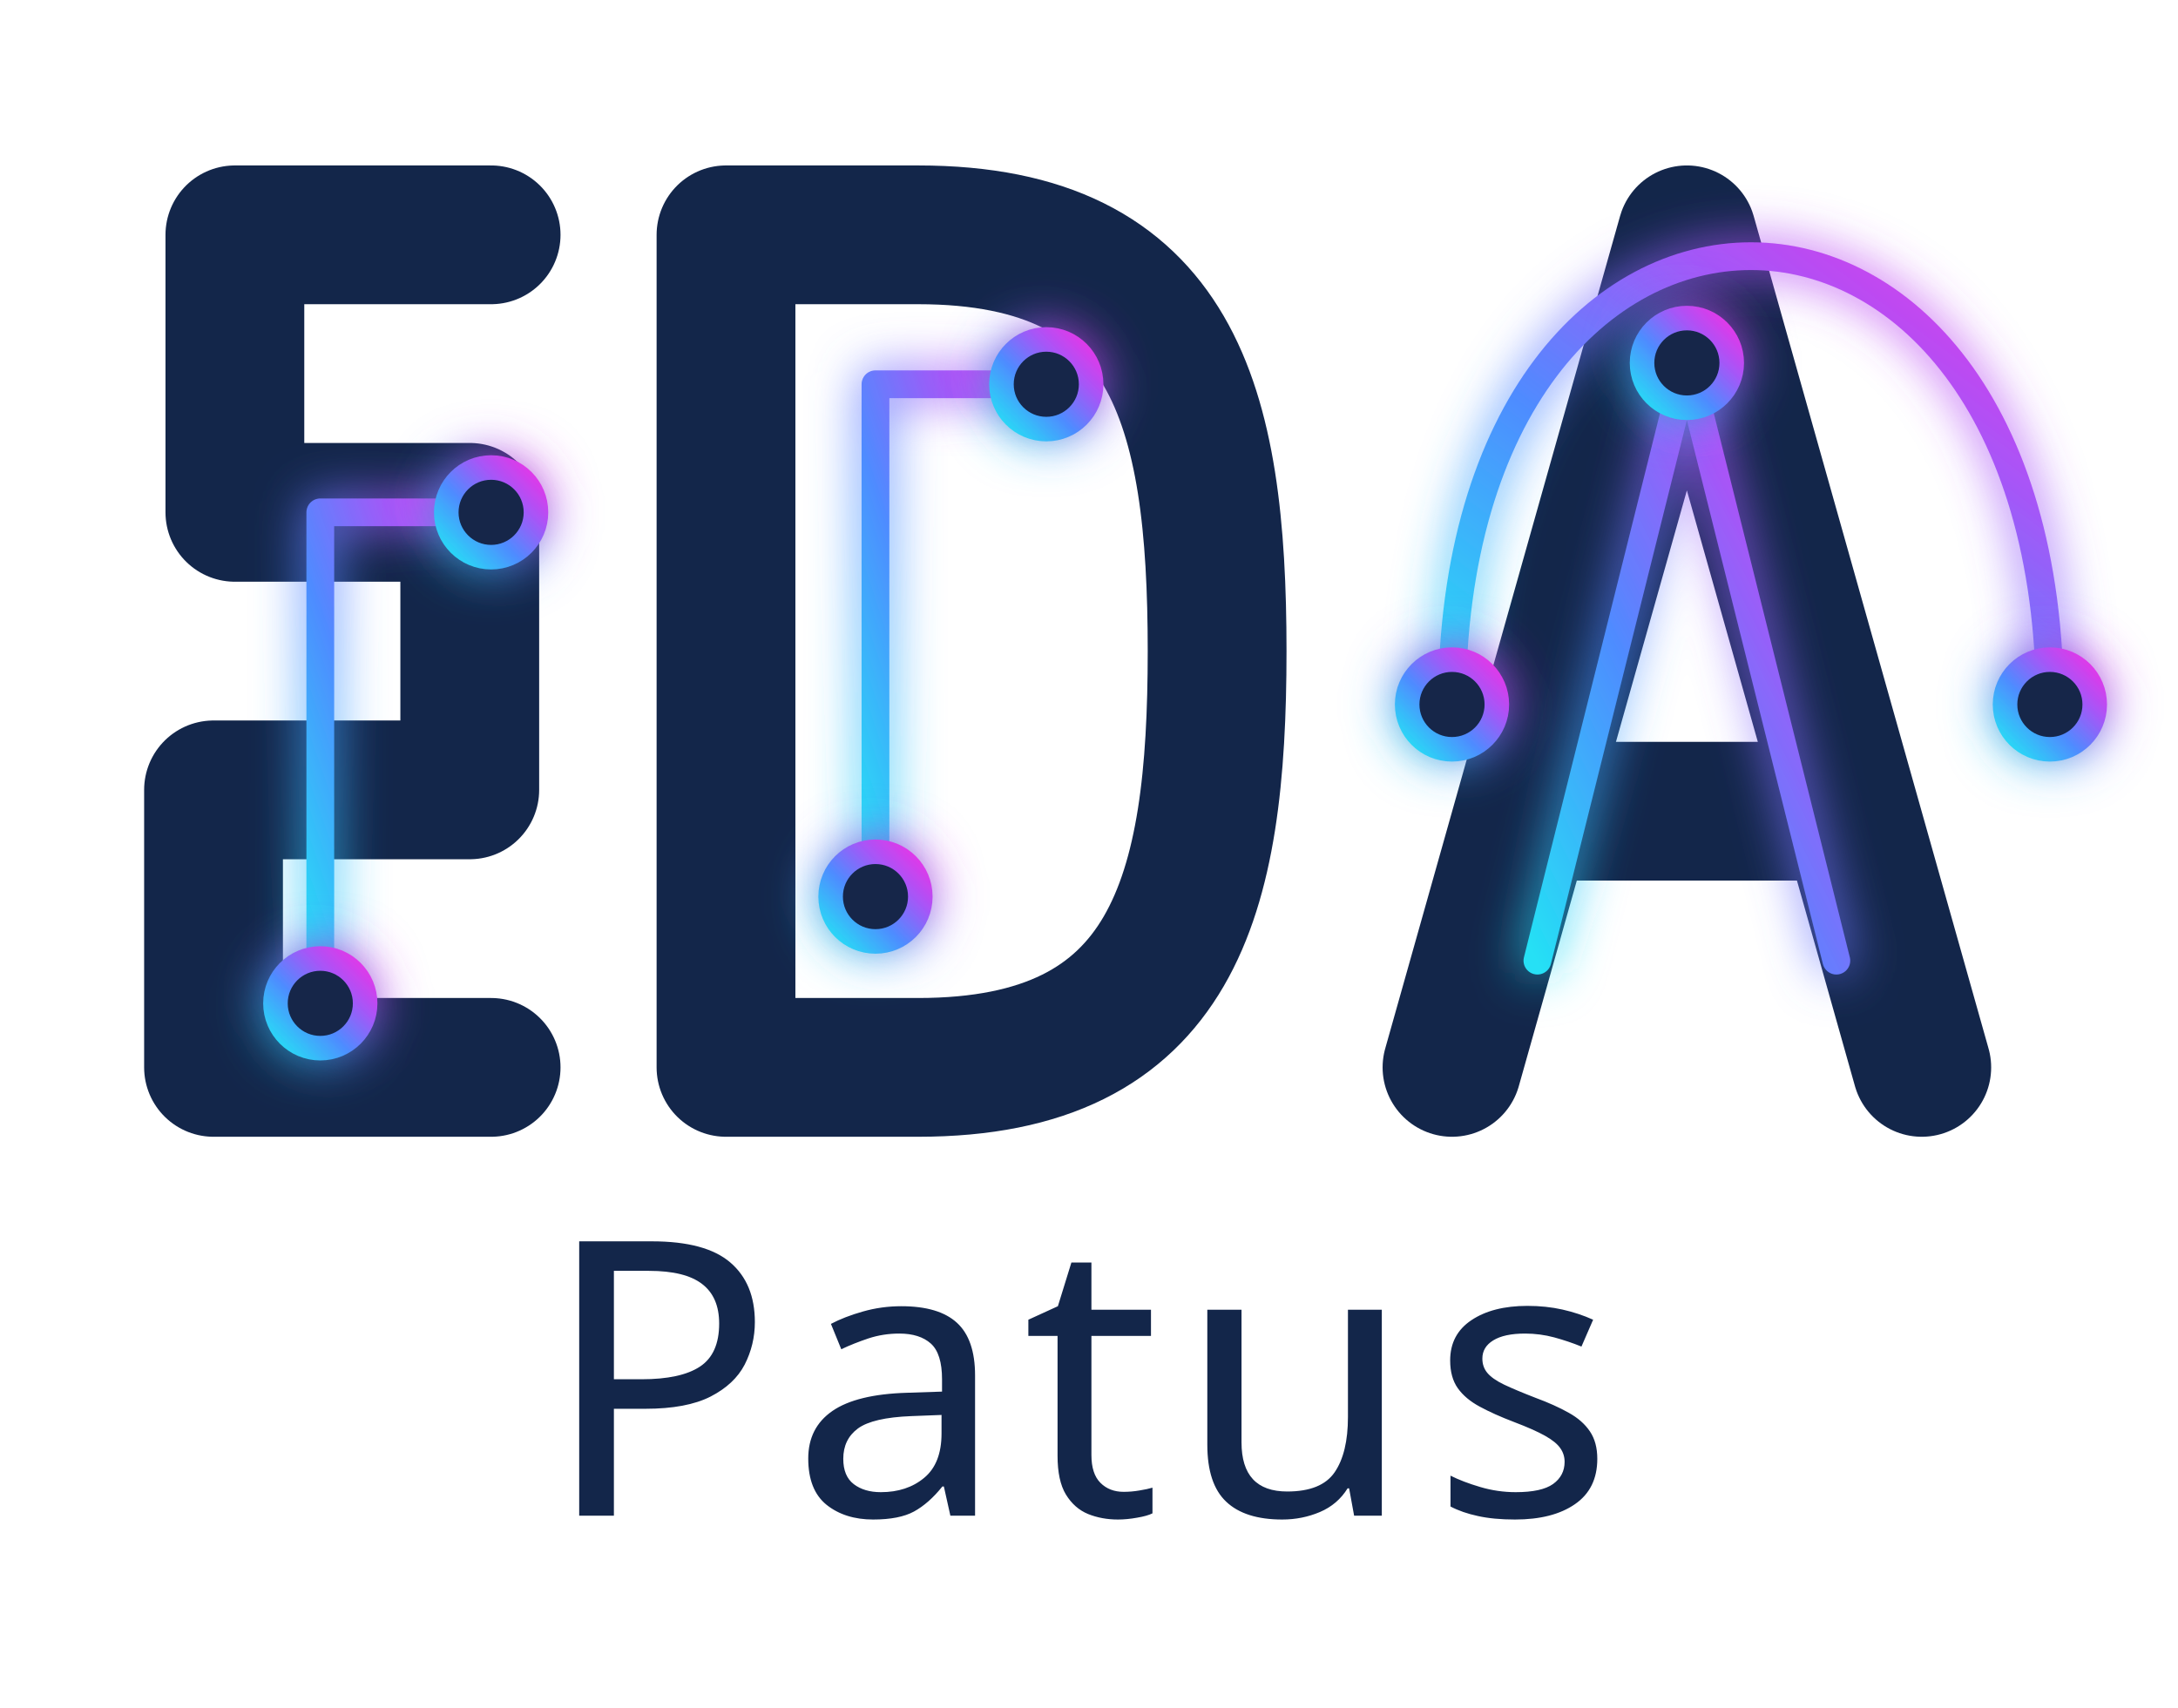
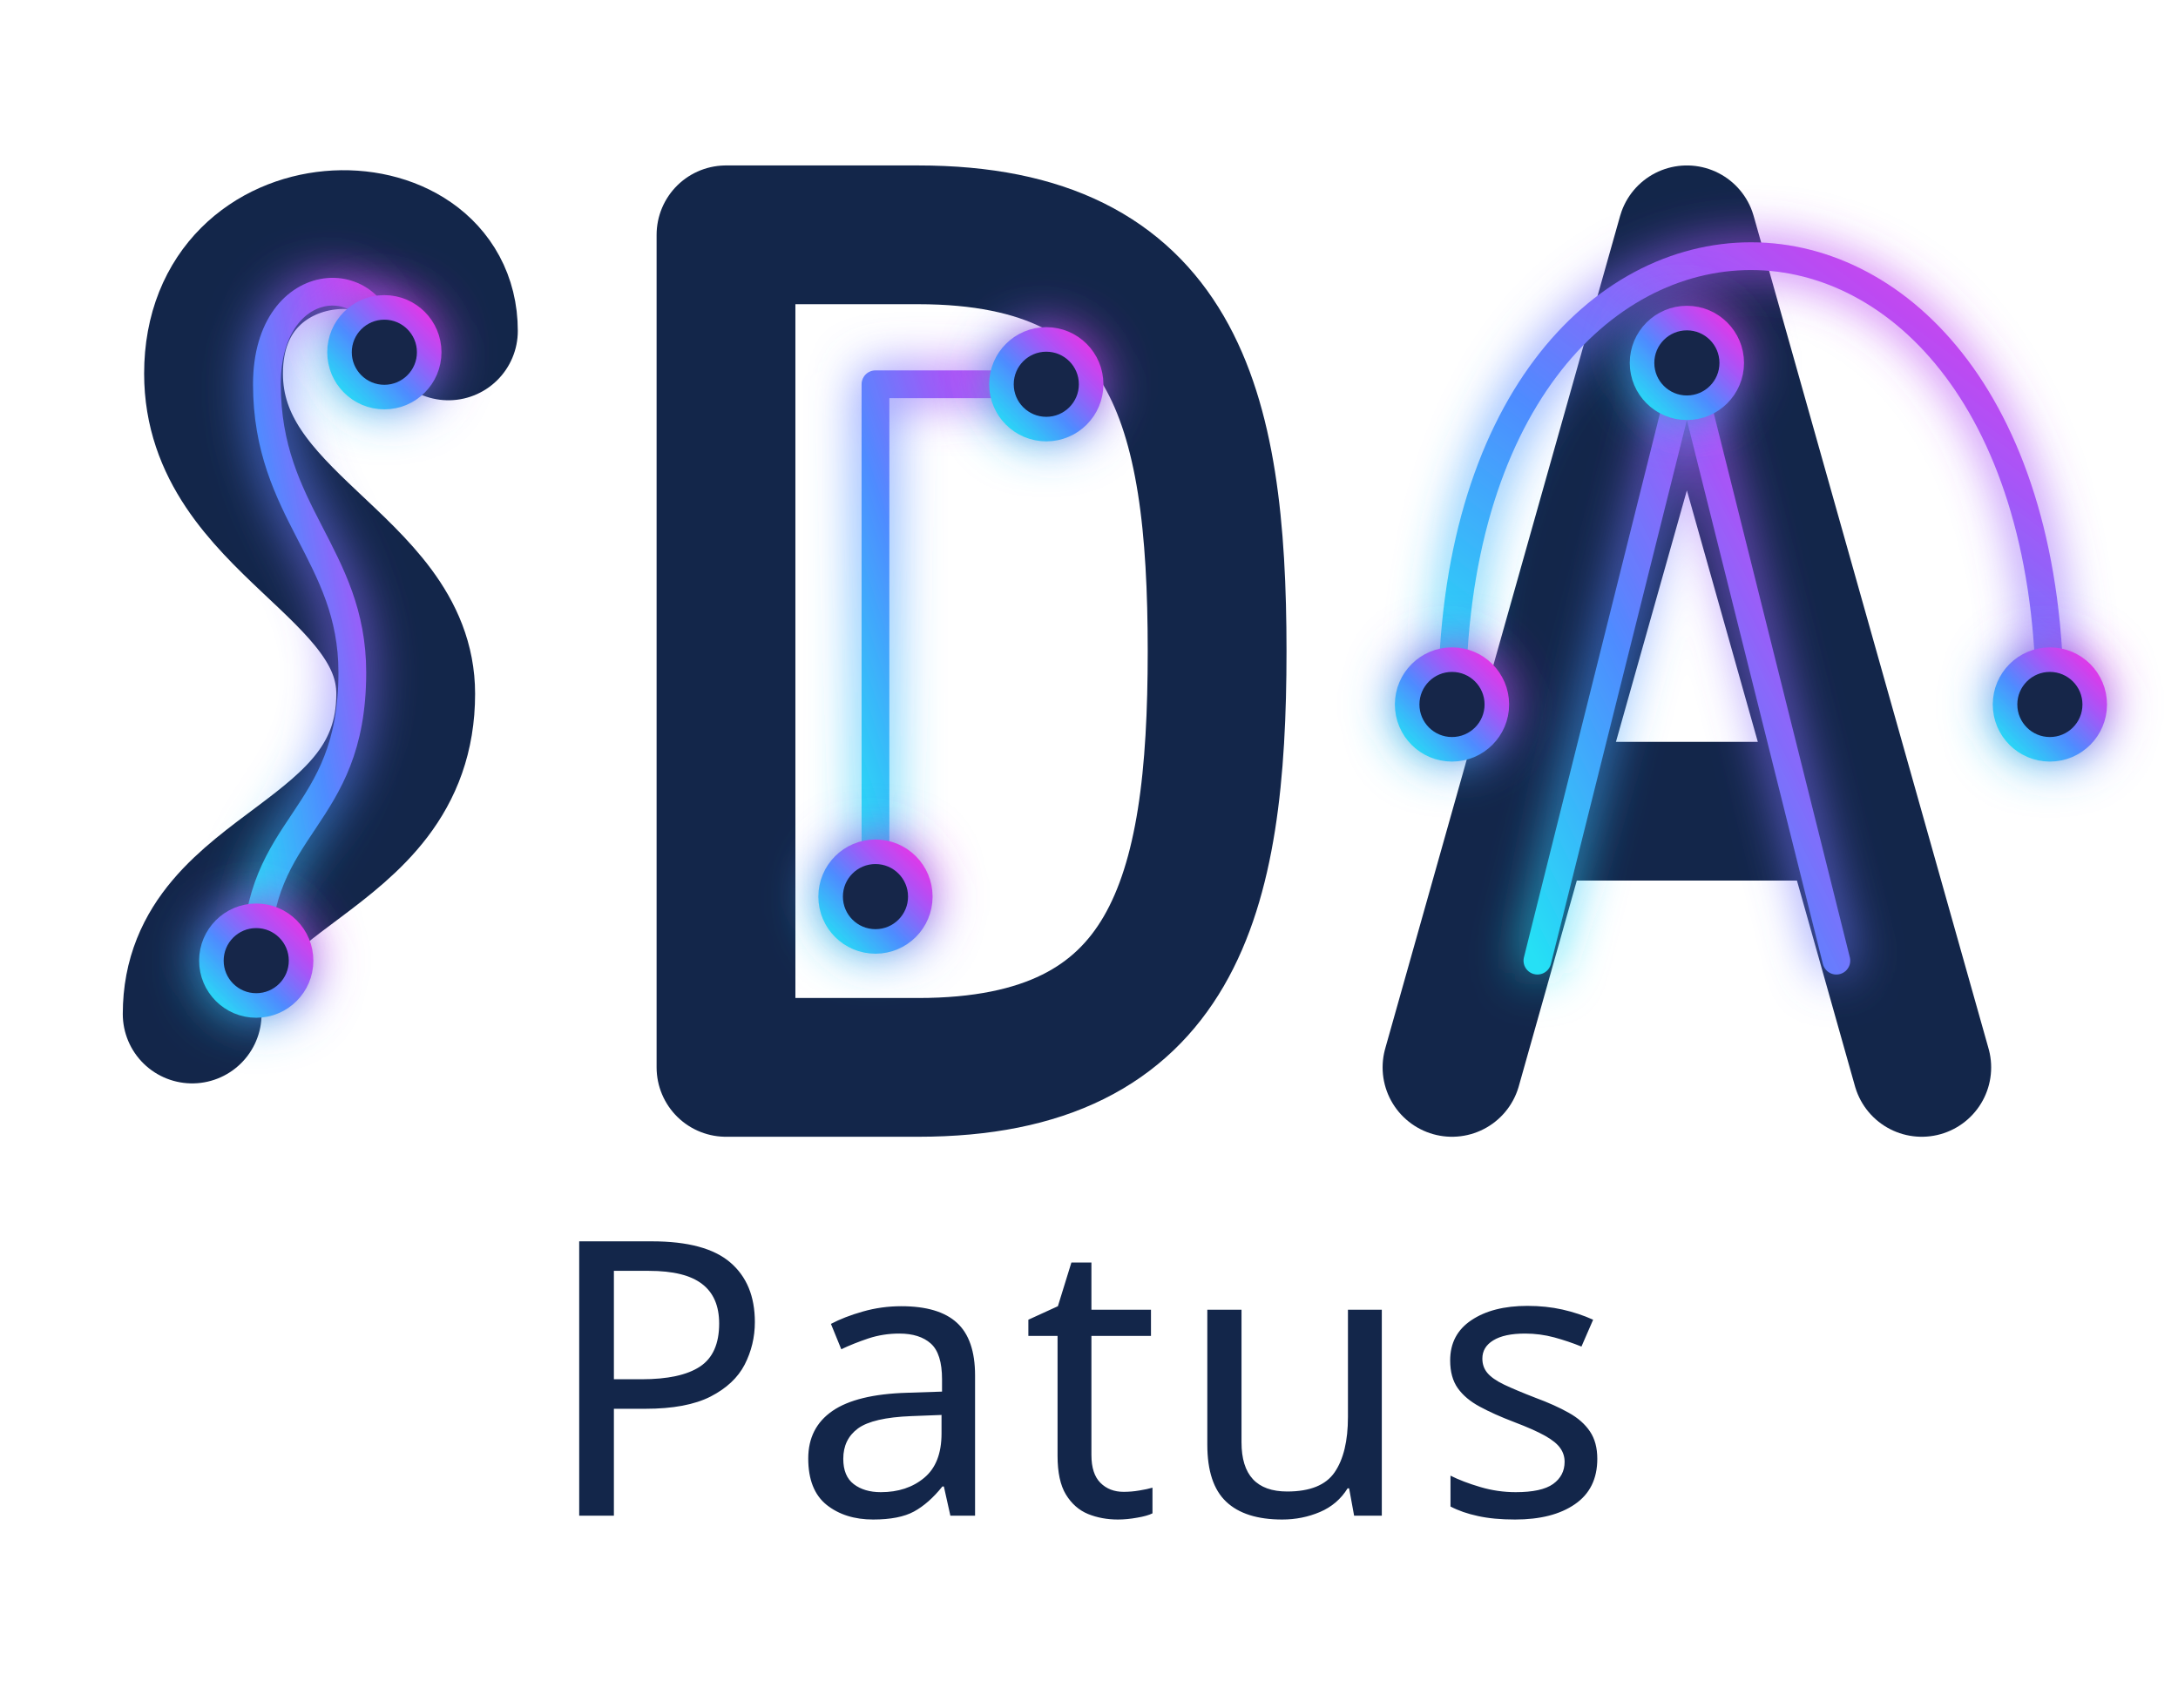
<svg xmlns="http://www.w3.org/2000/svg" viewBox="14 22 204 160" width="204" height="160" role="img" aria-label="SDA Patus">
  <defs>
    <linearGradient id="neon" x1="0" y1="1" x2="1" y2="0">
      <stop offset="0" stop-color="#25e0f5" />
      <stop offset=".40" stop-color="#4f8bff" />
      <stop offset=".72" stop-color="#a855f7" />
      <stop offset="1" stop-color="#ea33e6" />
    </linearGradient>
    <filter id="glow" x="-45%" y="-45%" width="190%" height="190%">
      <feGaussianBlur stdDeviation="2.3" result="b" />
      <feMerge>
        <feMergeNode in="b" />
        <feMergeNode in="SourceGraphic" />
      </feMerge>
    </filter>
  </defs>
  <g fill="none" stroke="#13264a" stroke-width="13" stroke-linecap="round" stroke-linejoin="round">
-     <path d="M60 44 H36 V70 H58 V96 H34 V122 H60" />
+     <path d="M56 53 C56 41 34 41 34 57 C34 71 52 75 52 87 C52 103 32 103 32 117" />
    <path d="M82 44 V122 M82 44 H100 C124 44 128 60 128 83 C128 106 124 122 100 122 H82" />
    <path d="M150 122 L172 44 L194 122" />
    <path d="M158 98 H186" />
  </g>
  <g filter="url(#glow)" fill="none" stroke="url(#neon)" stroke-width="2.6" stroke-linecap="round" stroke-linejoin="round">
-     <path d="M44 116 V70 H60" />
+     <path d="M50 55 C50 47 39 47 39 58 C39 70 47 74 47 85 C47 99 38 99 38 112" />
    <path d="M96 106 V58 H112" />
    <path d="M158 112 L172 56 L186 112" />
    <path d="M150 88 C150 32 206 32 206 88" />
  </g>
  <g filter="url(#glow)" fill="#13264a" stroke="url(#neon)" stroke-width="2.3">
-     <circle cx="44" cy="116" r="4.2" />
-     <circle cx="60" cy="70" r="4.2" />
+     <circle cx="50" cy="55" r="4.2" />
+     <circle cx="38" cy="112" r="4.2" />
    <circle cx="96" cy="106" r="4.2" />
    <circle cx="112" cy="58" r="4.2" />
    <circle cx="172" cy="56" r="4.2" />
    <circle cx="150" cy="88" r="4.2" />
    <circle cx="206" cy="88" r="4.2" />
  </g>
  <text x="115" y="164" text-anchor="middle" font-family="'Segoe UI', system-ui, -apple-system, sans-serif" font-size="36" font-weight="500" fill="#13264a" letter-spacing="1.5">Patus</text>
</svg>
